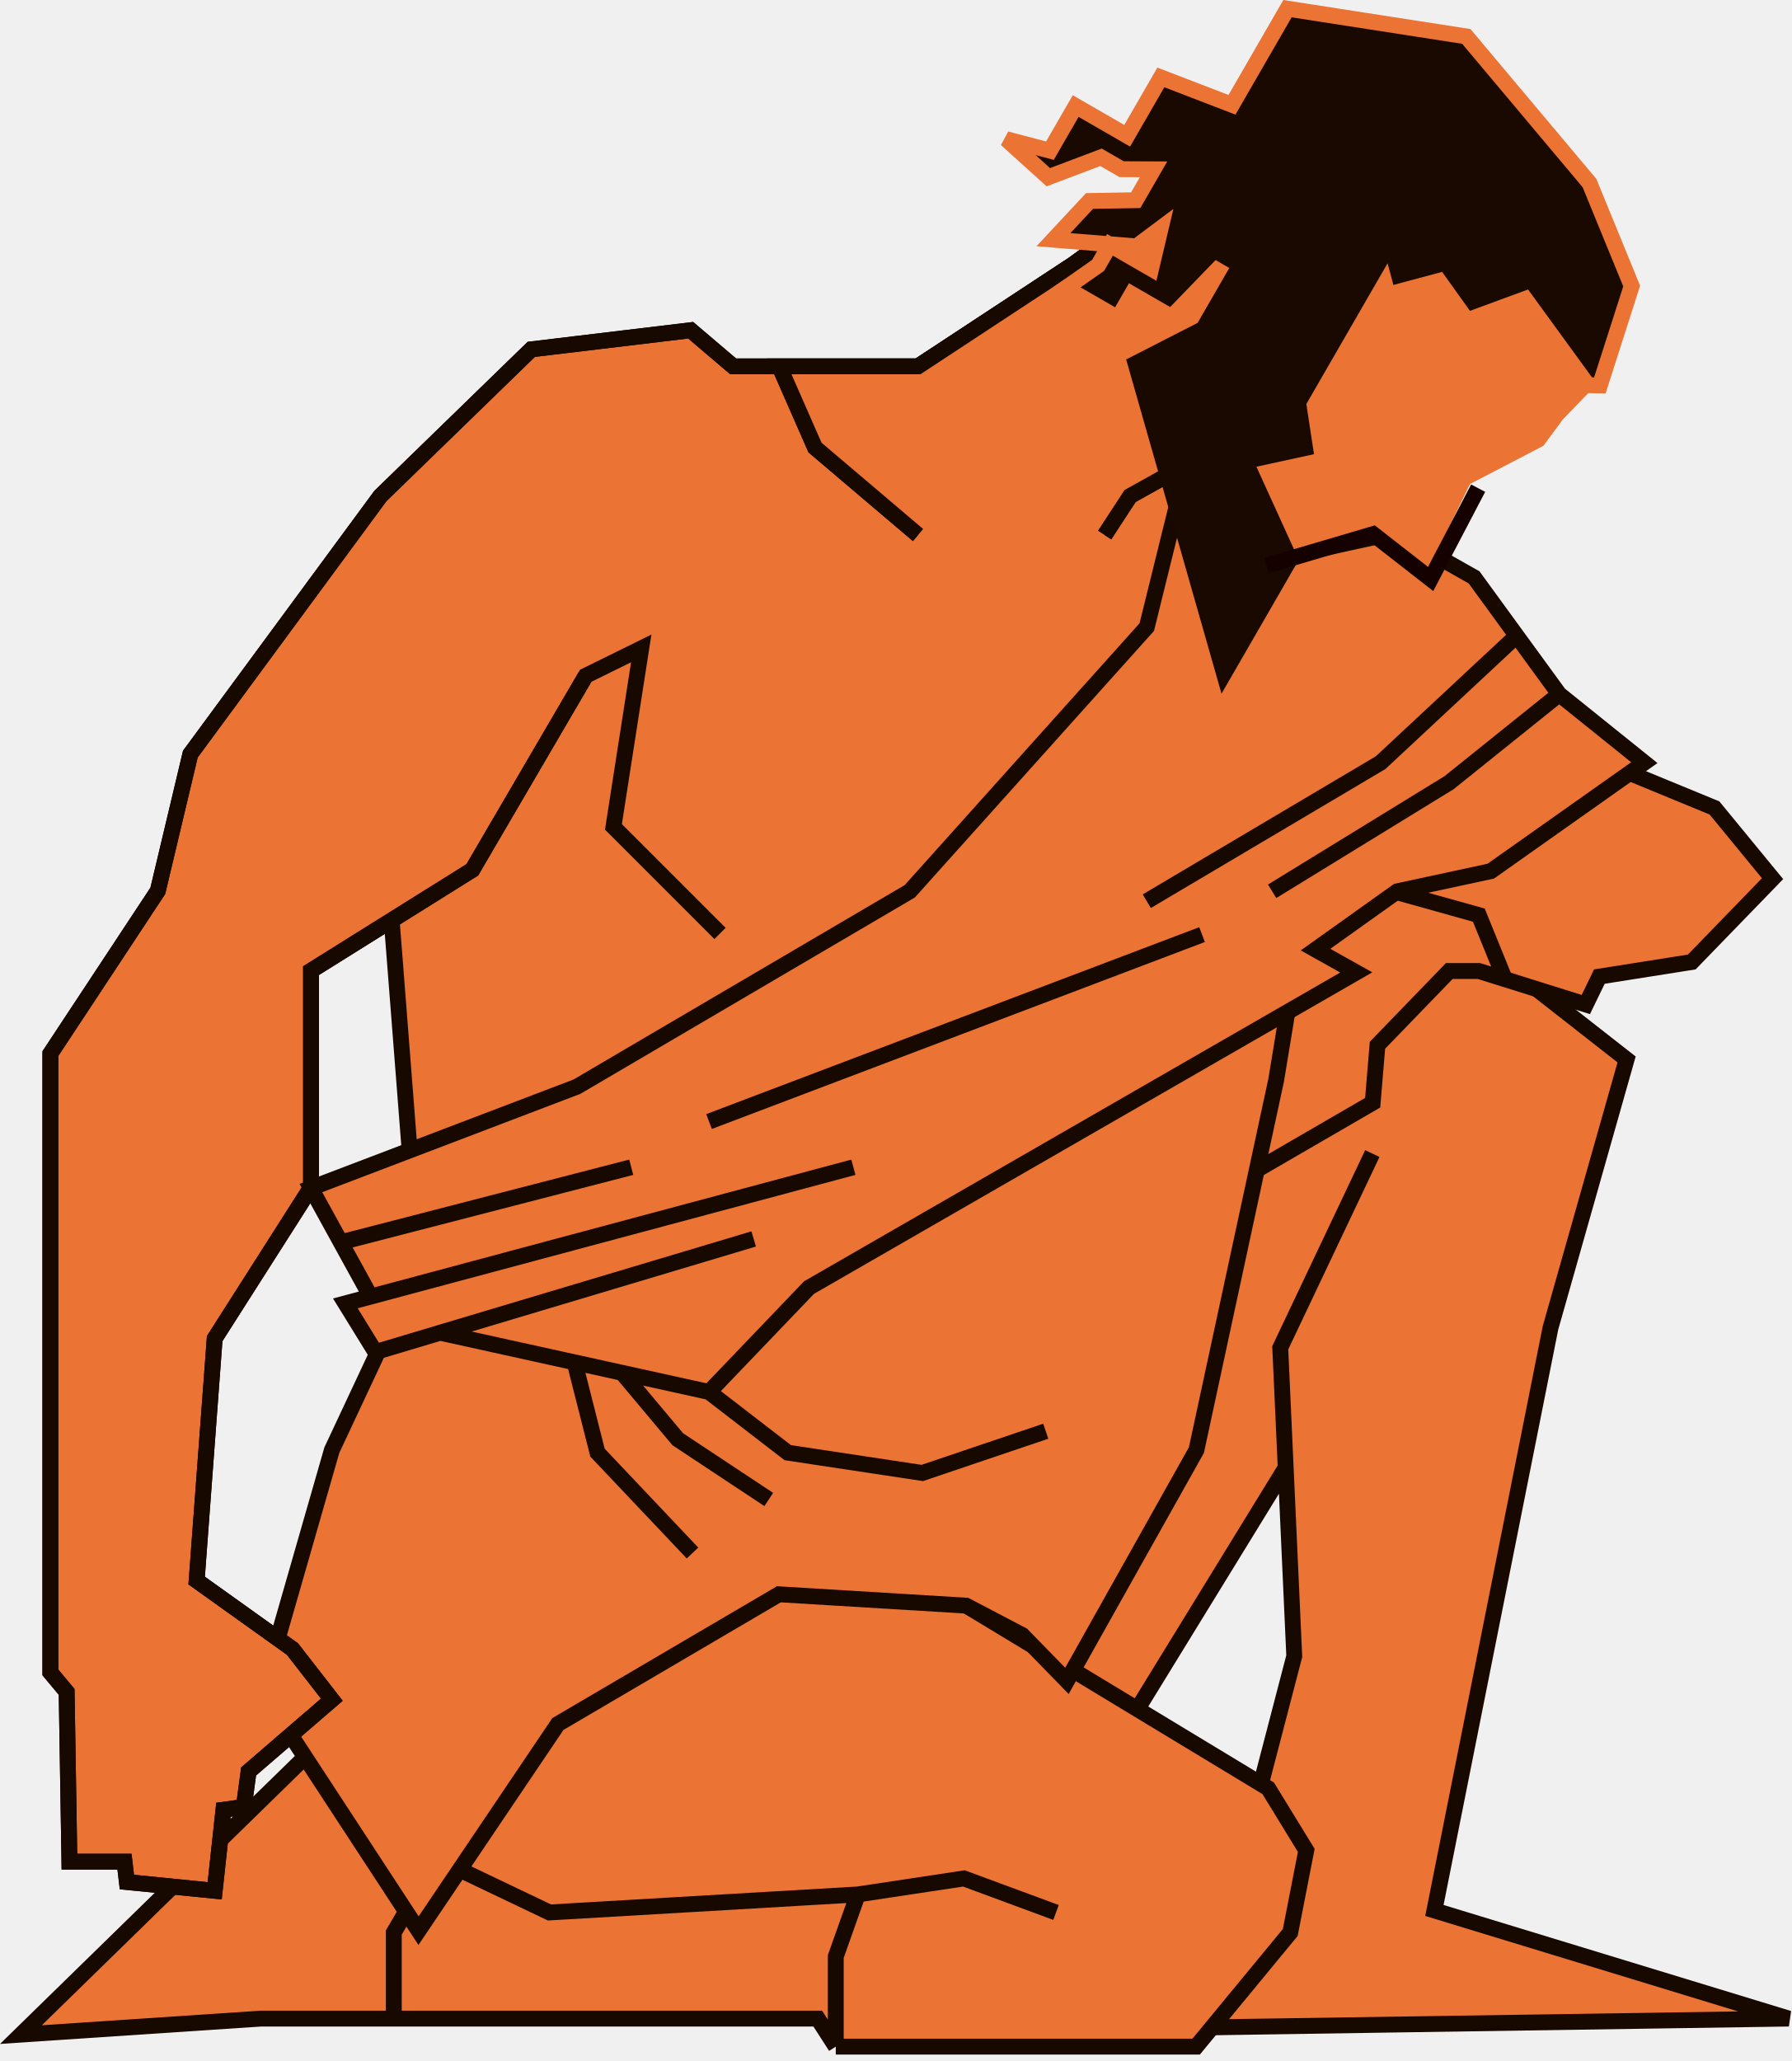
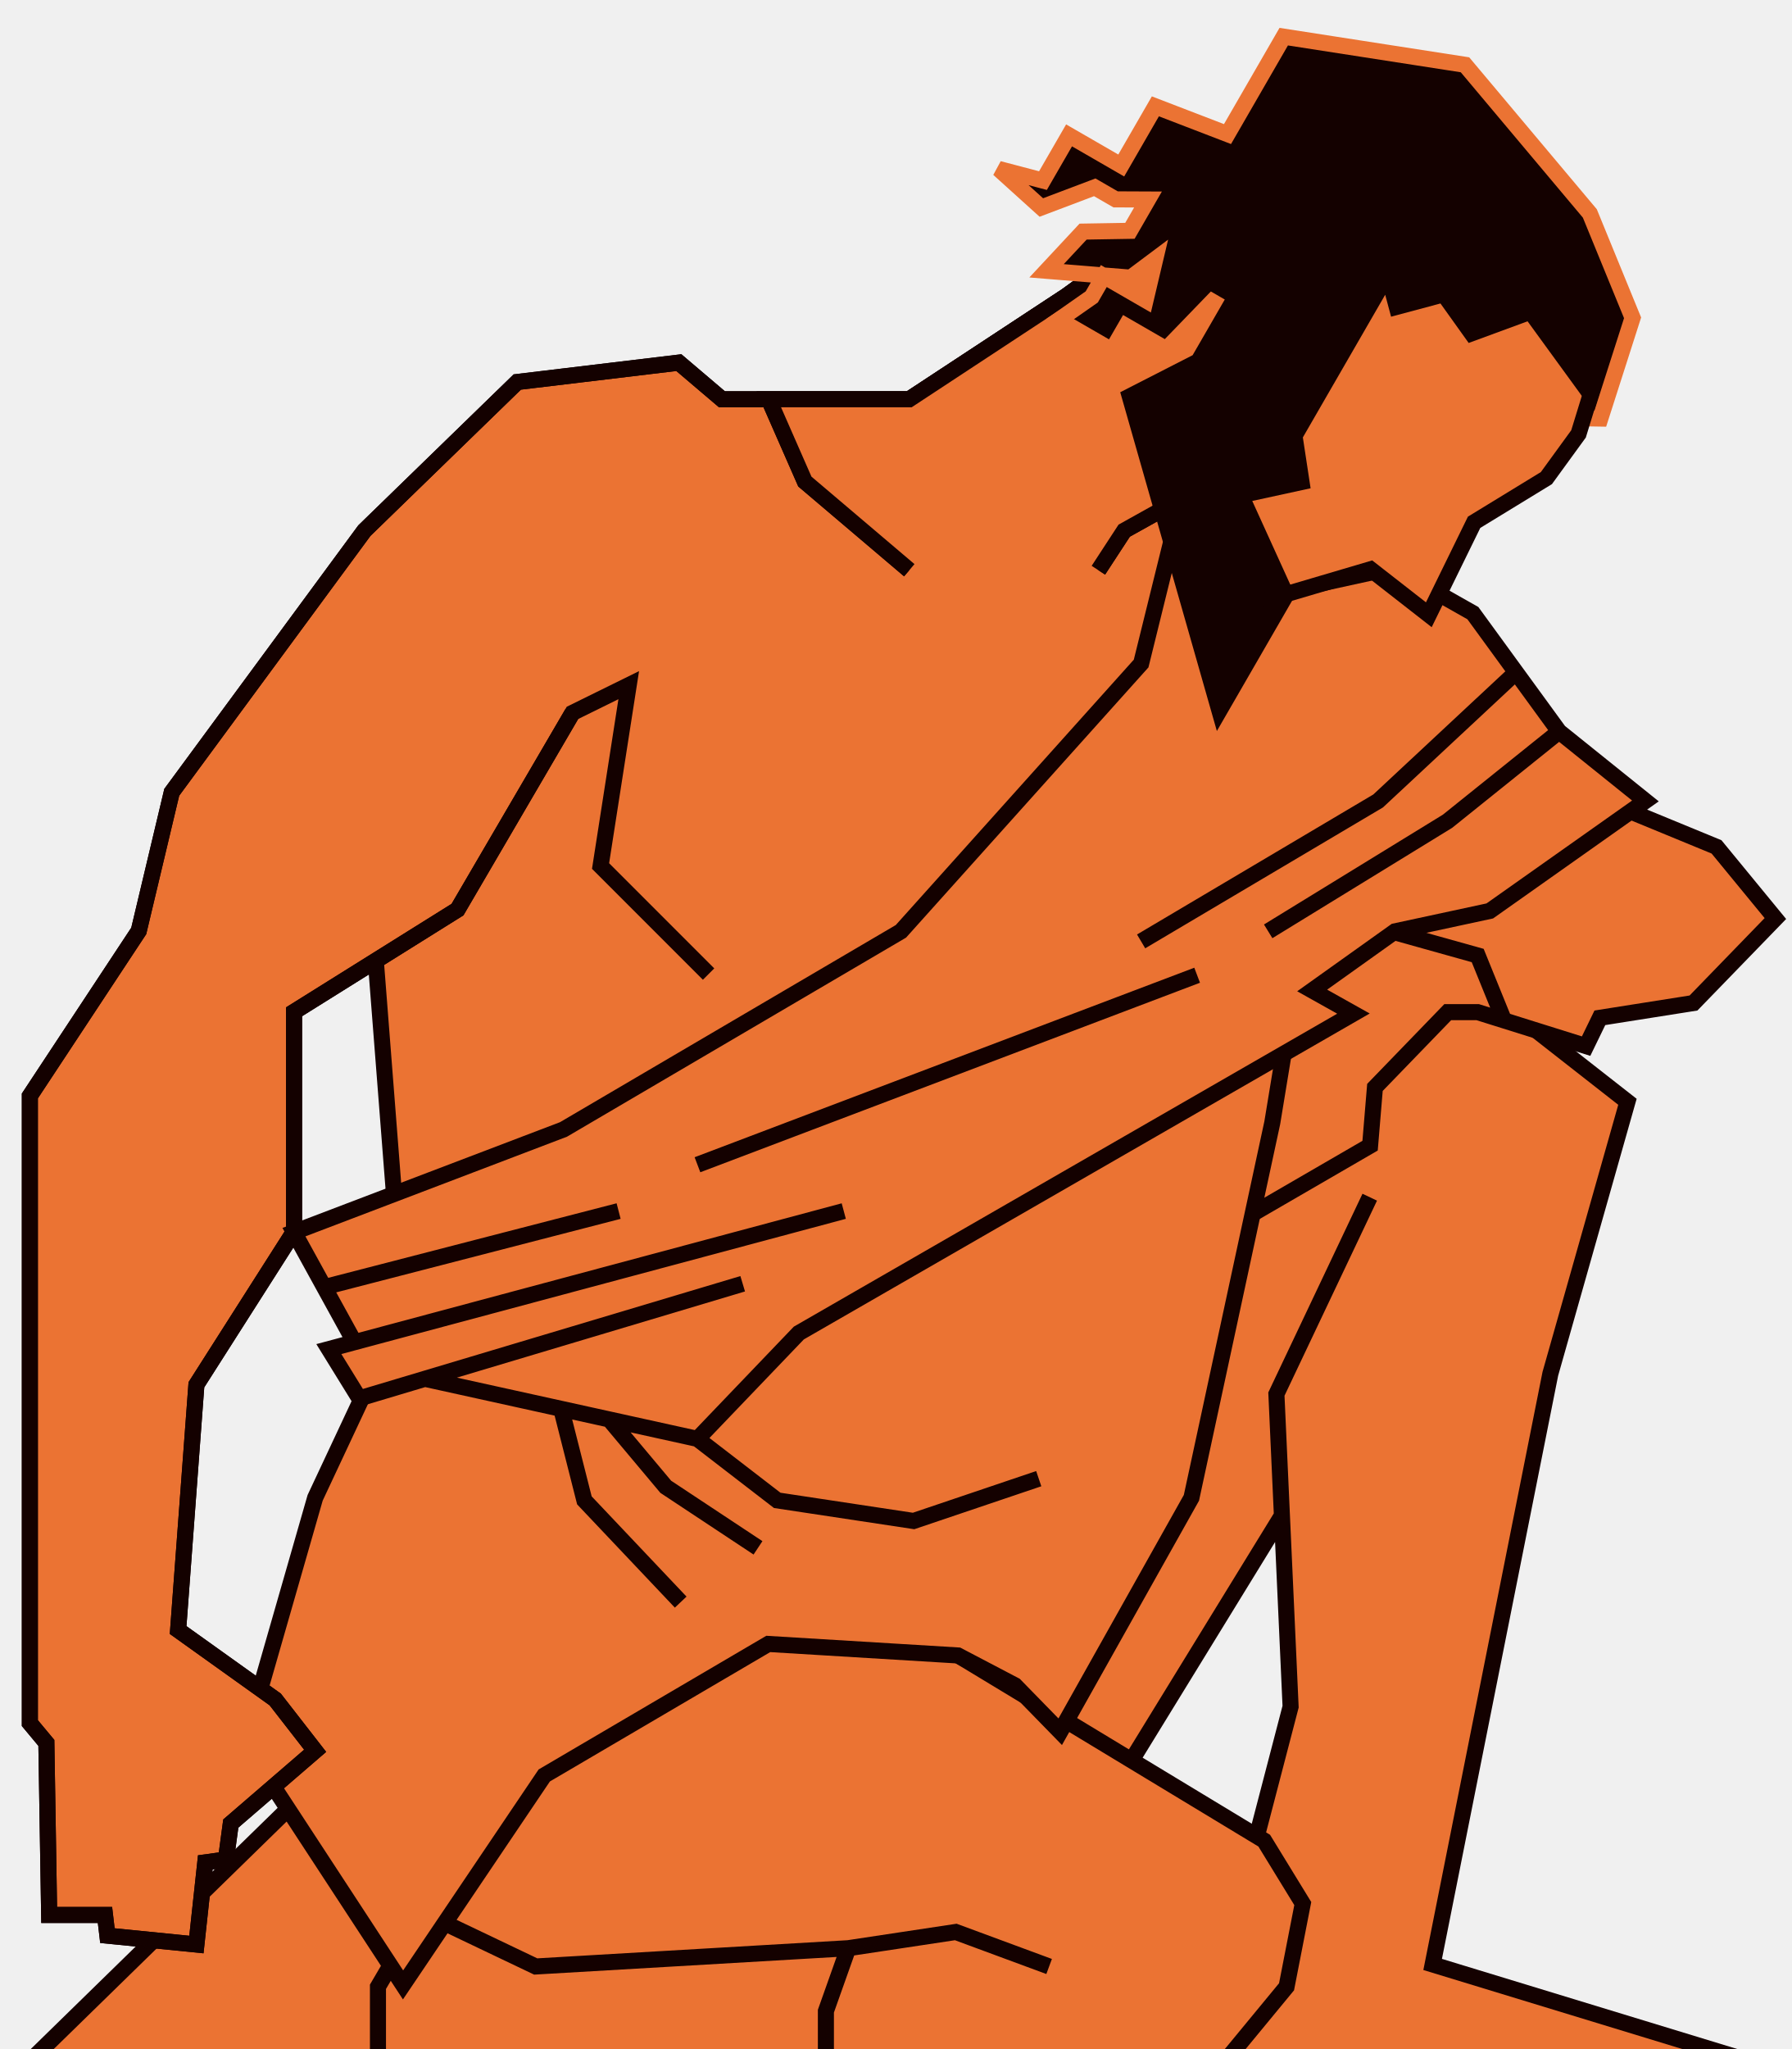
- <svg xmlns="http://www.w3.org/2000/svg" width="226" height="260" viewBox="0 0 226 260" fill="none">
-   <path d="M205.228 133.651L193.608 124.557L189.82 114.199L134.752 141.734L117.322 179.372L112.774 206.401L142.329 217.516L162.215 185.139L163.296 208.927L158.749 226.357L142.329 255.912L225.689 254.649L180.977 241.009L195.628 167.5L205.228 133.651Z" fill="#EB7333" />
-   <path d="M173.148 145.523L161.528 170.026L162.215 185.139M162.215 185.139L163.296 208.927L158.749 226.357L142.329 255.912L225.689 254.649L180.977 241.009L195.628 167.5L205.228 133.651L193.608 124.557L189.82 114.199L134.752 141.734L117.322 179.372L112.774 206.401L142.329 217.516L162.215 185.139Z" stroke="#170800" stroke-width="2" />
-   <path d="M205.487 97.467L216.317 101.926L223.643 110.846L213.45 121.357L201.794 123.198L200.082 126.723L189.865 123.521L186.585 122.493H182.859L173.794 131.86L173.19 139.112L157.092 148.445L145.169 146.458L152.551 123.198L163.622 119.204L174.382 112.034L205.487 97.467Z" fill="#EB7333" />
-   <path d="M174.382 112.034L163.622 119.204L152.551 123.198L145.169 146.458L157.092 148.445L173.19 139.112L173.794 131.86L182.859 122.493H186.585L189.865 123.521M174.382 112.034L205.487 97.467L216.317 101.926L223.643 110.846L213.45 121.357L201.794 123.198L200.082 126.723L189.865 123.521M174.382 112.034L186.585 115.446L189.865 123.521" stroke="#170800" stroke-width="2" />
-   <path d="M32.95 254.651L2.638 256.671L41.019 219.189L52.906 233.431V224.084L108.227 194.277L160.012 225.601L164.812 233.431L162.791 243.788L150.918 258.187H105.449L103.175 254.651H49.687H32.95Z" fill="#EB7333" />
-   <path d="M105.449 258.187L103.175 254.651H49.687M105.449 258.187H150.918L162.791 243.788L164.812 233.431L160.012 225.601L108.227 194.277L52.906 224.084V233.431M105.449 258.187V246.819L108.227 238.988M52.906 233.431L41.019 219.189L2.638 256.671L32.95 254.651H49.687M52.906 233.431L55.138 234.495M108.227 238.988L69.326 241.262L55.138 234.495M108.227 238.988L121.616 236.967L133.236 241.262M55.138 234.495L49.687 243.788V254.651" stroke="#170800" stroke-width="2" />
-   <path fill-rule="evenodd" clip-rule="evenodd" d="M180.439 67.496V60.621L184.6 56.46L194.121 51.043L196.266 34.688L176.693 16.455L154.975 19.137L135.402 33.347L115.828 46.217H92.502L87.14 41.659L67.031 44.072L47.994 62.572L24.017 95.131L19.91 112.384L6.354 132.923V210.973L8.409 213.437L8.758 234.853H15.707L16.009 237.421L27.087 238.529L28.195 228.307L30.763 227.955L31.367 223.473L36.678 218.894L52.809 243.555L70.389 217.489L98.274 201.122L121.892 202.555L128.977 206.269L134.617 212.047L150.95 182.936L161.014 136.259L168.895 88.37L180.439 67.496ZM24.811 199.391L27.087 168.865L39.244 149.79V122.448L49.417 116.09L52.809 159.598L41.868 182.936L35.042 206.703L24.811 199.391Z" fill="#EB7333" />
-   <path d="M150.95 57.907L157.282 71.295L174.65 67.496H180.439M180.439 67.496V60.621L184.6 56.46L194.121 51.043L196.266 34.688L176.693 16.455L154.975 19.137L135.402 33.347L115.828 46.217H92.502L87.14 41.659L67.031 44.072L47.994 62.572L24.017 95.131L19.91 112.384L6.354 132.923V210.973L8.409 213.437L8.758 234.853H15.707L16.009 237.421L27.087 238.529L28.195 228.307L30.763 227.955L31.367 223.473L36.678 218.894M180.439 67.496L168.895 88.37L161.014 136.259L150.95 182.936L134.617 212.047L128.977 206.269L121.892 202.555L98.274 201.122L70.389 217.489L52.809 243.555L36.678 218.894M73.898 85.251L59.591 109.731L49.417 116.09M49.417 116.09L39.244 122.448V149.79L27.087 168.865L24.811 199.391L35.042 206.703M49.417 116.09L52.809 159.598L41.868 182.936L35.042 206.703M35.042 206.703L36.898 208.03L41.868 214.42L36.678 218.894" stroke="#170800" stroke-width="2" />
-   <path d="M139.368 67.496L142.584 62.572L150.95 57.907L157.282 71.295L174.65 67.496H180.439V60.621L184.6 56.46L194.121 51.043L196.266 34.688L176.693 16.455L154.975 19.137L135.402 33.347L115.828 46.217H104.165H98.334M98.334 46.217H92.502L87.14 41.659L67.031 44.072L47.994 62.572L24.017 95.131L19.91 112.384L6.354 132.923V210.973L8.409 213.437L8.758 234.853H15.707L16.009 237.421L27.087 238.529L28.195 228.307L30.763 227.955L31.367 223.473L41.868 214.42L36.898 208.03L24.811 199.391L27.087 168.865L39.244 149.79V122.448L59.591 109.731L73.898 85.251L80.905 81.8L77.397 104.309L90.844 117.755M98.334 46.217L102.829 56.46L115.828 67.496" stroke="#170800" stroke-width="2" />
-   <path d="M144.689 79.11L149.483 59.707V53.885L176.299 67.362L185.986 72.837L191.355 80.207L196.725 87.577L207.464 96.211L188.091 109.898L176.299 112.438L165.981 119.795L171.119 122.674L102.077 162.429L89.46 175.602L78.485 173.183L72.495 171.863L55.531 168.124L47.364 170.566L43.574 164.425L46.762 163.57L42.996 156.722L39.229 149.874L72.785 137.091L114.786 112.438L144.689 79.11Z" fill="#EB7333" />
-   <path d="M46.762 163.57L43.574 164.425L47.364 170.566L55.531 168.124M46.762 163.57L107.672 147.25M46.762 163.57L42.996 156.722M95.091 156.296L55.531 168.124M55.531 168.124L72.495 171.863M89.46 175.602L102.077 162.429L171.119 122.674L165.981 119.795L176.299 112.438L188.091 109.898L207.464 96.211L196.725 87.577M89.46 175.602L78.485 173.183M89.46 175.602L99.388 183.254L116.362 185.82L131.943 180.552M196.725 87.577L191.355 80.207M196.725 87.577L182.827 98.738L160.506 112.438M42.996 156.722L39.229 149.874L72.785 137.091L114.786 112.438L144.689 79.11L149.483 59.707V53.885L176.299 67.362L185.986 72.837L191.355 80.207M42.996 156.722L79.644 147.25M89.46 141.485L151.662 117.901M144.689 113.689L174.193 96.211L191.355 80.207M87.372 195.916L75.385 183.254L72.495 171.863M72.495 171.863L78.485 173.183M96.995 189.163L85.515 181.565L78.485 173.183" stroke="#170800" stroke-width="2" />
-   <path d="M157.281 71.295L150.95 57.907L142.583 62.572L139.367 67.496H115.827L102.828 56.46L98.333 46.217H104.164H115.827L135.401 33.347L154.974 19.137L176.692 16.455L196.265 34.688L194.12 51.043L184.599 56.46L180.438 60.621V67.496H174.649L157.281 71.295Z" fill="#EB7333" />
-   <path d="M139.367 67.496L142.583 62.572L150.95 57.907L157.281 71.295L174.649 67.496H180.438V60.621L184.599 56.46L194.12 51.043L196.265 34.688L176.692 16.455L154.974 19.137L135.401 33.347L115.827 46.217H104.164H98.333L102.828 56.46L115.827 67.496" stroke="#170800" stroke-width="2" />
-   <path d="M154.118 87.509L164.368 69.756L181.047 48.271L201.852 48.621L205.867 36.084L200.546 23.093L185.005 4.595L162.441 1.093L155.441 13.218L146.464 9.767L142.214 17.128L135.718 13.378L132.468 19.007L126.955 17.556L132.267 22.355L138.915 19.842L141.513 21.342L145.544 21.36L143.294 25.257L137.464 25.355L132.915 30.234L143.392 31.087L146.441 28.806L145.24 33.886L140.044 30.886L138.544 33.484L133.763 34.765L140.691 38.765L142.441 35.734L147.637 38.734L153.369 32.806L155.101 33.806L151.101 40.734L142.088 45.346L154.118 87.509Z" fill="#190901" />
-   <path d="M164.368 69.756L181.047 48.271L201.852 48.621L205.867 36.084L200.546 23.093L185.005 4.595L162.441 1.093L155.441 13.218L146.464 9.767L142.214 17.128L135.718 13.378L132.468 19.007L126.955 17.556L132.267 22.355L138.915 19.842L141.513 21.342L145.544 21.36L143.294 25.257L137.464 25.355L132.915 30.234L143.392 31.087L146.441 28.806L145.24 33.886L140.044 30.886L138.544 33.484L133.521 36.995" stroke="#EB7333" stroke-width="2" />
-   <path d="M179.828 72.65L185.464 61.059L194.724 56.24L197.186 52.91L201.485 48.464L192.794 36.518L185.464 39.214L181.951 34.299L175.804 35.946L175.071 33.214L164.821 50.967L165.786 57.297L158.522 58.877L163.866 70.623L173.245 67.377L179.828 72.65Z" fill="#EB7333" />
-   <path d="M186.499 61.584L180.503 73.039L173.246 67.378L159.792 71.349" stroke="#140100" stroke-width="2" />
+ <svg xmlns="http://www.w3.org/2000/svg" width="223" height="255" viewBox="0 0 223 255" fill="none">
+   <g clip-path="url(#clip0_1208_11919)">
+     <path d="M202.59 137.119L190.97 128.025L187.183 117.668L132.114 145.202L114.684 182.841L110.137 209.87L139.691 220.985L159.577 188.608L160.658 212.396L156.111 229.826L139.691 259.381L223.052 258.118L178.34 244.477L192.991 170.968L202.59 137.119Z" fill="#EB7333" />
+     <path d="M170.51 148.991L158.89 173.494L159.577 188.608M159.577 188.608L160.658 212.396L156.111 229.826L139.691 259.381L223.052 258.118L178.34 244.477L192.991 170.968L202.59 137.119L190.97 128.025L187.183 117.668L132.114 145.202L114.684 182.841L110.137 209.87L139.691 220.985L159.577 188.608Z" stroke="#140100" stroke-width="2" />
+     <path d="M202.849 100.936L213.679 105.395L221.006 114.314L210.812 124.826L199.156 126.667L197.444 130.192L187.228 126.99L183.948 125.962H180.221L171.157 135.329L170.553 142.581L154.455 151.913L142.531 149.926L149.913 126.667L160.985 122.673L171.744 115.502L202.849 100.936Z" fill="#EB7333" />
+     <path d="M171.744 115.502L160.985 122.673L149.913 126.667L142.531 149.926L154.455 151.913L170.553 142.581L171.157 135.329L180.221 125.962H183.948L187.228 126.99M171.744 115.502L202.849 100.936L213.679 105.395L221.006 114.314L210.812 124.826L199.156 126.667L197.444 130.192L187.228 126.99M171.744 115.502L183.948 118.915L187.228 126.99" stroke="#140100" stroke-width="2" />
+     <path d="M30.312 258.119L0 260.14L38.381 222.657L50.269 236.9V227.553L105.59 197.746L157.374 229.07L162.174 236.9L160.153 247.257L148.281 261.656H102.811L100.538 258.119H47.049H30.312Z" fill="#EB7333" />
+     <path d="M102.811 261.656L100.538 258.119H47.049M102.811 261.656H148.281L160.153 247.257L162.174 236.9L157.374 229.07L105.59 197.746L50.269 227.553V236.9M102.811 261.656V250.288L105.59 242.457M50.269 236.9L38.381 222.657L0 260.14L30.312 258.119H47.049M50.269 236.9L52.5 237.964M105.59 242.457L66.688 244.731L52.5 237.964M105.59 242.457L118.978 240.436L130.598 244.731M52.5 237.964L47.049 247.257V258.119" stroke="#140100" stroke-width="2" />
+     <path fill-rule="evenodd" clip-rule="evenodd" d="M177.802 70.965V64.09L181.963 59.929L191.483 54.512L193.628 38.157L174.055 19.924L152.337 22.605L132.764 36.816L113.191 49.686H89.865L84.503 45.128L64.393 47.541L45.356 66.041L21.38 98.6L17.272 115.853L3.717 136.392V214.441L5.771 216.906L6.12 238.322H13.069L13.371 240.89L24.449 241.998L25.557 231.776L28.125 231.423L28.73 226.942L34.04 222.363L50.172 247.024L67.751 220.957L95.636 204.59L119.254 206.024L126.339 209.738L131.979 215.516L148.313 186.405L158.377 139.728L166.257 91.839L177.802 70.965ZM22.173 202.859L24.449 172.334L36.606 153.258V125.917L46.78 119.558L50.172 163.066L39.23 186.405L32.405 210.172L22.173 202.859Z" fill="#EB7333" />
+     <path d="M148.313 61.376L154.644 74.764L172.012 70.965H177.802M177.802 70.965V64.09L181.963 59.929L191.483 54.512L193.628 38.157L174.055 19.924L152.337 22.605L132.764 36.816L113.191 49.686H89.865L84.503 45.128L64.393 47.541L45.356 66.041L21.38 98.6L17.272 115.853L3.717 136.392V214.441L5.771 216.906L6.12 238.322H13.069L13.371 240.89L24.449 241.998L25.557 231.776L28.125 231.423L28.73 226.942L34.04 222.363M177.802 70.965L166.257 91.839L158.377 139.728L148.313 186.405L131.979 215.516L126.339 209.738L119.254 206.024L95.636 204.59L67.751 220.957L50.172 247.024L34.04 222.363M71.26 88.72L56.953 113.2L46.78 119.558M46.78 119.558L36.606 125.917V153.258L24.449 172.334L22.173 202.859L32.405 210.172M46.78 119.558L50.172 163.066L39.23 186.405L32.405 210.172M32.405 210.172L34.261 211.499L39.23 217.888L34.04 222.363" stroke="#140100" stroke-width="2" />
+     <path d="M136.731 70.965L139.946 66.041L148.313 61.376L154.644 74.764L172.012 70.965H177.802V64.09L181.963 59.929L191.483 54.512L193.628 38.157L174.055 19.924L152.337 22.605L132.764 36.816L113.191 49.686H101.528H95.696M95.696 49.686H89.865L84.503 45.128L64.393 47.541L45.356 66.041L21.38 98.6L17.272 115.853L3.717 136.392V214.441L5.771 216.906L6.12 238.322H13.069L13.371 240.89L24.449 241.998L25.557 231.776L28.125 231.423L28.73 226.942L39.23 217.888L34.261 211.499L22.173 202.859L24.449 172.334L36.606 153.258V125.917L56.953 113.2L71.26 88.72L78.267 85.269L74.76 107.777L88.206 121.224M95.696 49.686L100.191 59.929L113.191 70.965" stroke="#140100" stroke-width="2" />
+     <path d="M142.051 82.579L146.845 63.176V57.353L173.661 70.83L183.348 76.305L188.718 83.676L194.087 91.046L204.827 99.679L185.454 113.367L173.661 115.906L163.343 123.264L168.482 126.143L99.439 165.898L86.822 179.071L75.847 176.652L69.858 175.332L52.893 171.593L44.727 174.035L40.936 167.893L44.125 167.039L40.358 160.191L36.592 153.343L70.147 140.56L112.149 115.906L142.051 82.579Z" fill="#EB7333" />
+     <path d="M44.125 167.039L40.936 167.893L44.727 174.035L52.893 171.593M44.125 167.039L105.035 150.718M44.125 167.039L40.358 160.191M92.453 159.765L52.893 171.593M52.893 171.593L69.858 175.332M86.822 179.071L99.439 165.898L168.482 126.143L163.343 123.264L173.661 115.906L185.454 113.367L204.827 99.679L194.087 91.046M86.822 179.071L75.847 176.652M86.822 179.071L96.751 186.722L113.724 189.288L129.306 184.021M194.087 91.046L188.718 83.676M194.087 91.046L180.189 102.207L157.868 115.906M40.358 160.191L36.592 153.343L70.147 140.56L112.149 115.906L142.051 82.579L146.845 63.176V57.353L173.661 70.83L183.348 76.305L188.718 83.676M40.358 160.191L77.007 150.718M86.822 144.954L149.024 121.369M142.051 117.158L171.556 99.679L188.718 83.676M84.734 199.385L72.747 186.722L69.858 175.332M69.858 175.332L75.847 176.652M94.358 192.631L82.877 185.034L75.847 176.652" stroke="#140100" stroke-width="2" />
+     <path d="M154.643 74.764L148.312 61.376L139.945 66.041L136.73 70.965H113.19L100.19 59.929L95.695 49.686H101.527H113.19L132.763 36.816L152.336 22.605L174.054 19.924L193.627 38.157L191.482 54.512L181.962 59.929L177.801 64.09V70.965H172.011L154.643 74.764Z" fill="#EB7333" />
+     <path d="M136.73 70.965L139.945 66.041L148.312 61.376L154.643 74.764L172.011 70.965H177.801V64.09L181.962 59.929L191.482 54.512L193.627 38.157L174.054 19.924L152.336 22.605L132.763 36.816L113.19 49.686H101.527H95.695L100.19 59.929L113.19 70.965" stroke="#140100" stroke-width="2" />
+     <path d="M151.48 90.978L161.73 73.224L178.409 51.74L199.214 52.09L203.229 39.553L197.908 26.562L182.367 8.064L159.803 4.562L152.803 16.686L143.826 13.235L139.576 20.597L133.081 16.847L129.831 22.476L124.318 21.025L129.63 25.824L136.277 23.311L138.875 24.811L142.906 24.829L140.656 28.726L134.826 28.824L130.277 33.703L140.754 34.556L143.803 32.275L142.602 37.355L137.406 34.355L135.906 36.953L131.125 38.234L138.053 42.234L139.803 39.203L144.999 42.203L150.731 36.275L152.463 37.275L148.463 44.203L139.45 48.814L151.48 90.978Z" fill="#140100" />
+     <path d="M161.73 73.224L178.409 51.74L199.214 52.09L203.229 39.553L197.908 26.562L182.367 8.064L159.803 4.562L152.803 16.686L143.826 13.235L139.576 20.597L133.081 16.847L129.831 22.476L124.318 21.025L129.63 25.824L136.277 23.311L138.875 24.811L142.906 24.829L140.656 28.726L134.826 28.824L130.277 33.703L140.754 34.556L143.803 32.275L142.602 37.355L137.406 34.355L135.906 36.953L130.884 40.464" stroke="#EB7333" stroke-width="2" />
+     <path d="M177.19 76.119L182.826 64.528L192.087 59.709L194.549 56.379L198.848 51.932L190.156 39.986L182.826 42.682L179.313 37.767L173.166 39.414L172.434 36.682L162.184 54.436L163.148 60.766L155.885 62.346L161.228 74.091L170.607 70.846L177.19 76.119Z" fill="#EB7333" />
+     <path d="M157.154 74.818L170.608 70.846L177.865 76.508L183.5 65L192.5 59.5L196.5 54L198.5 47.5" stroke="#140100" stroke-width="2" />
+   </g>
+   <defs>
+     <clipPath id="clip0_1208_11919">
+       <rect width="223" height="255" fill="white" />
+     </clipPath>
+   </defs>
</svg>
